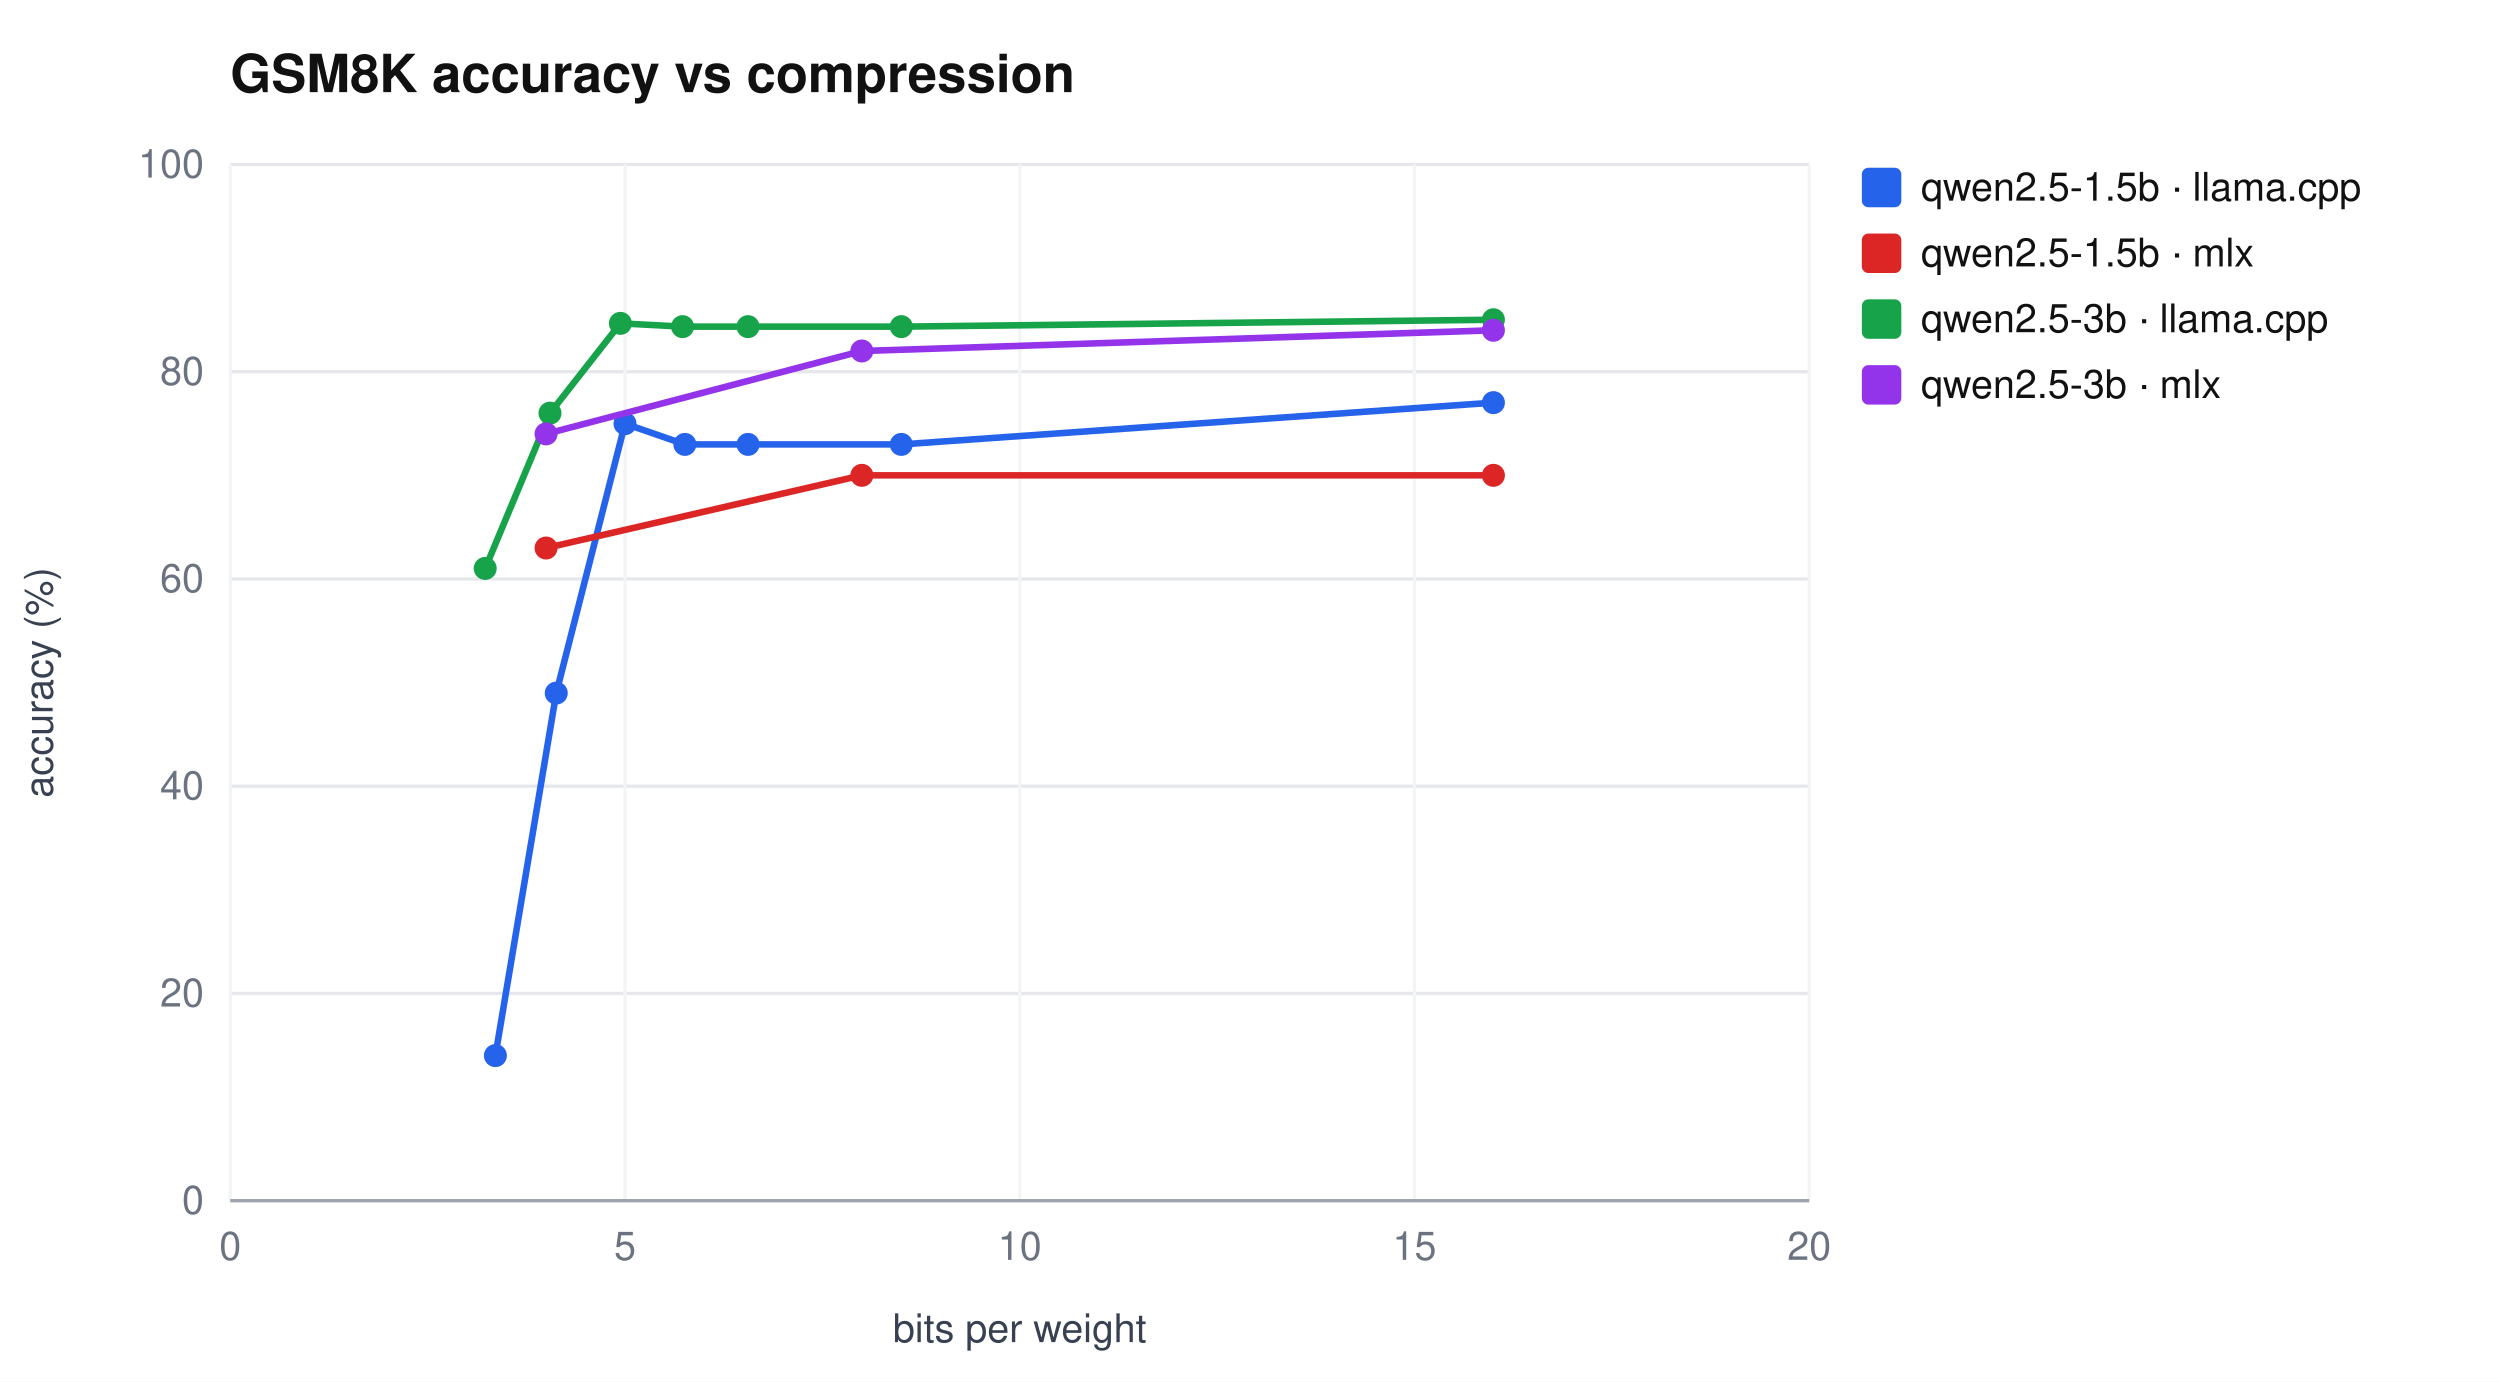
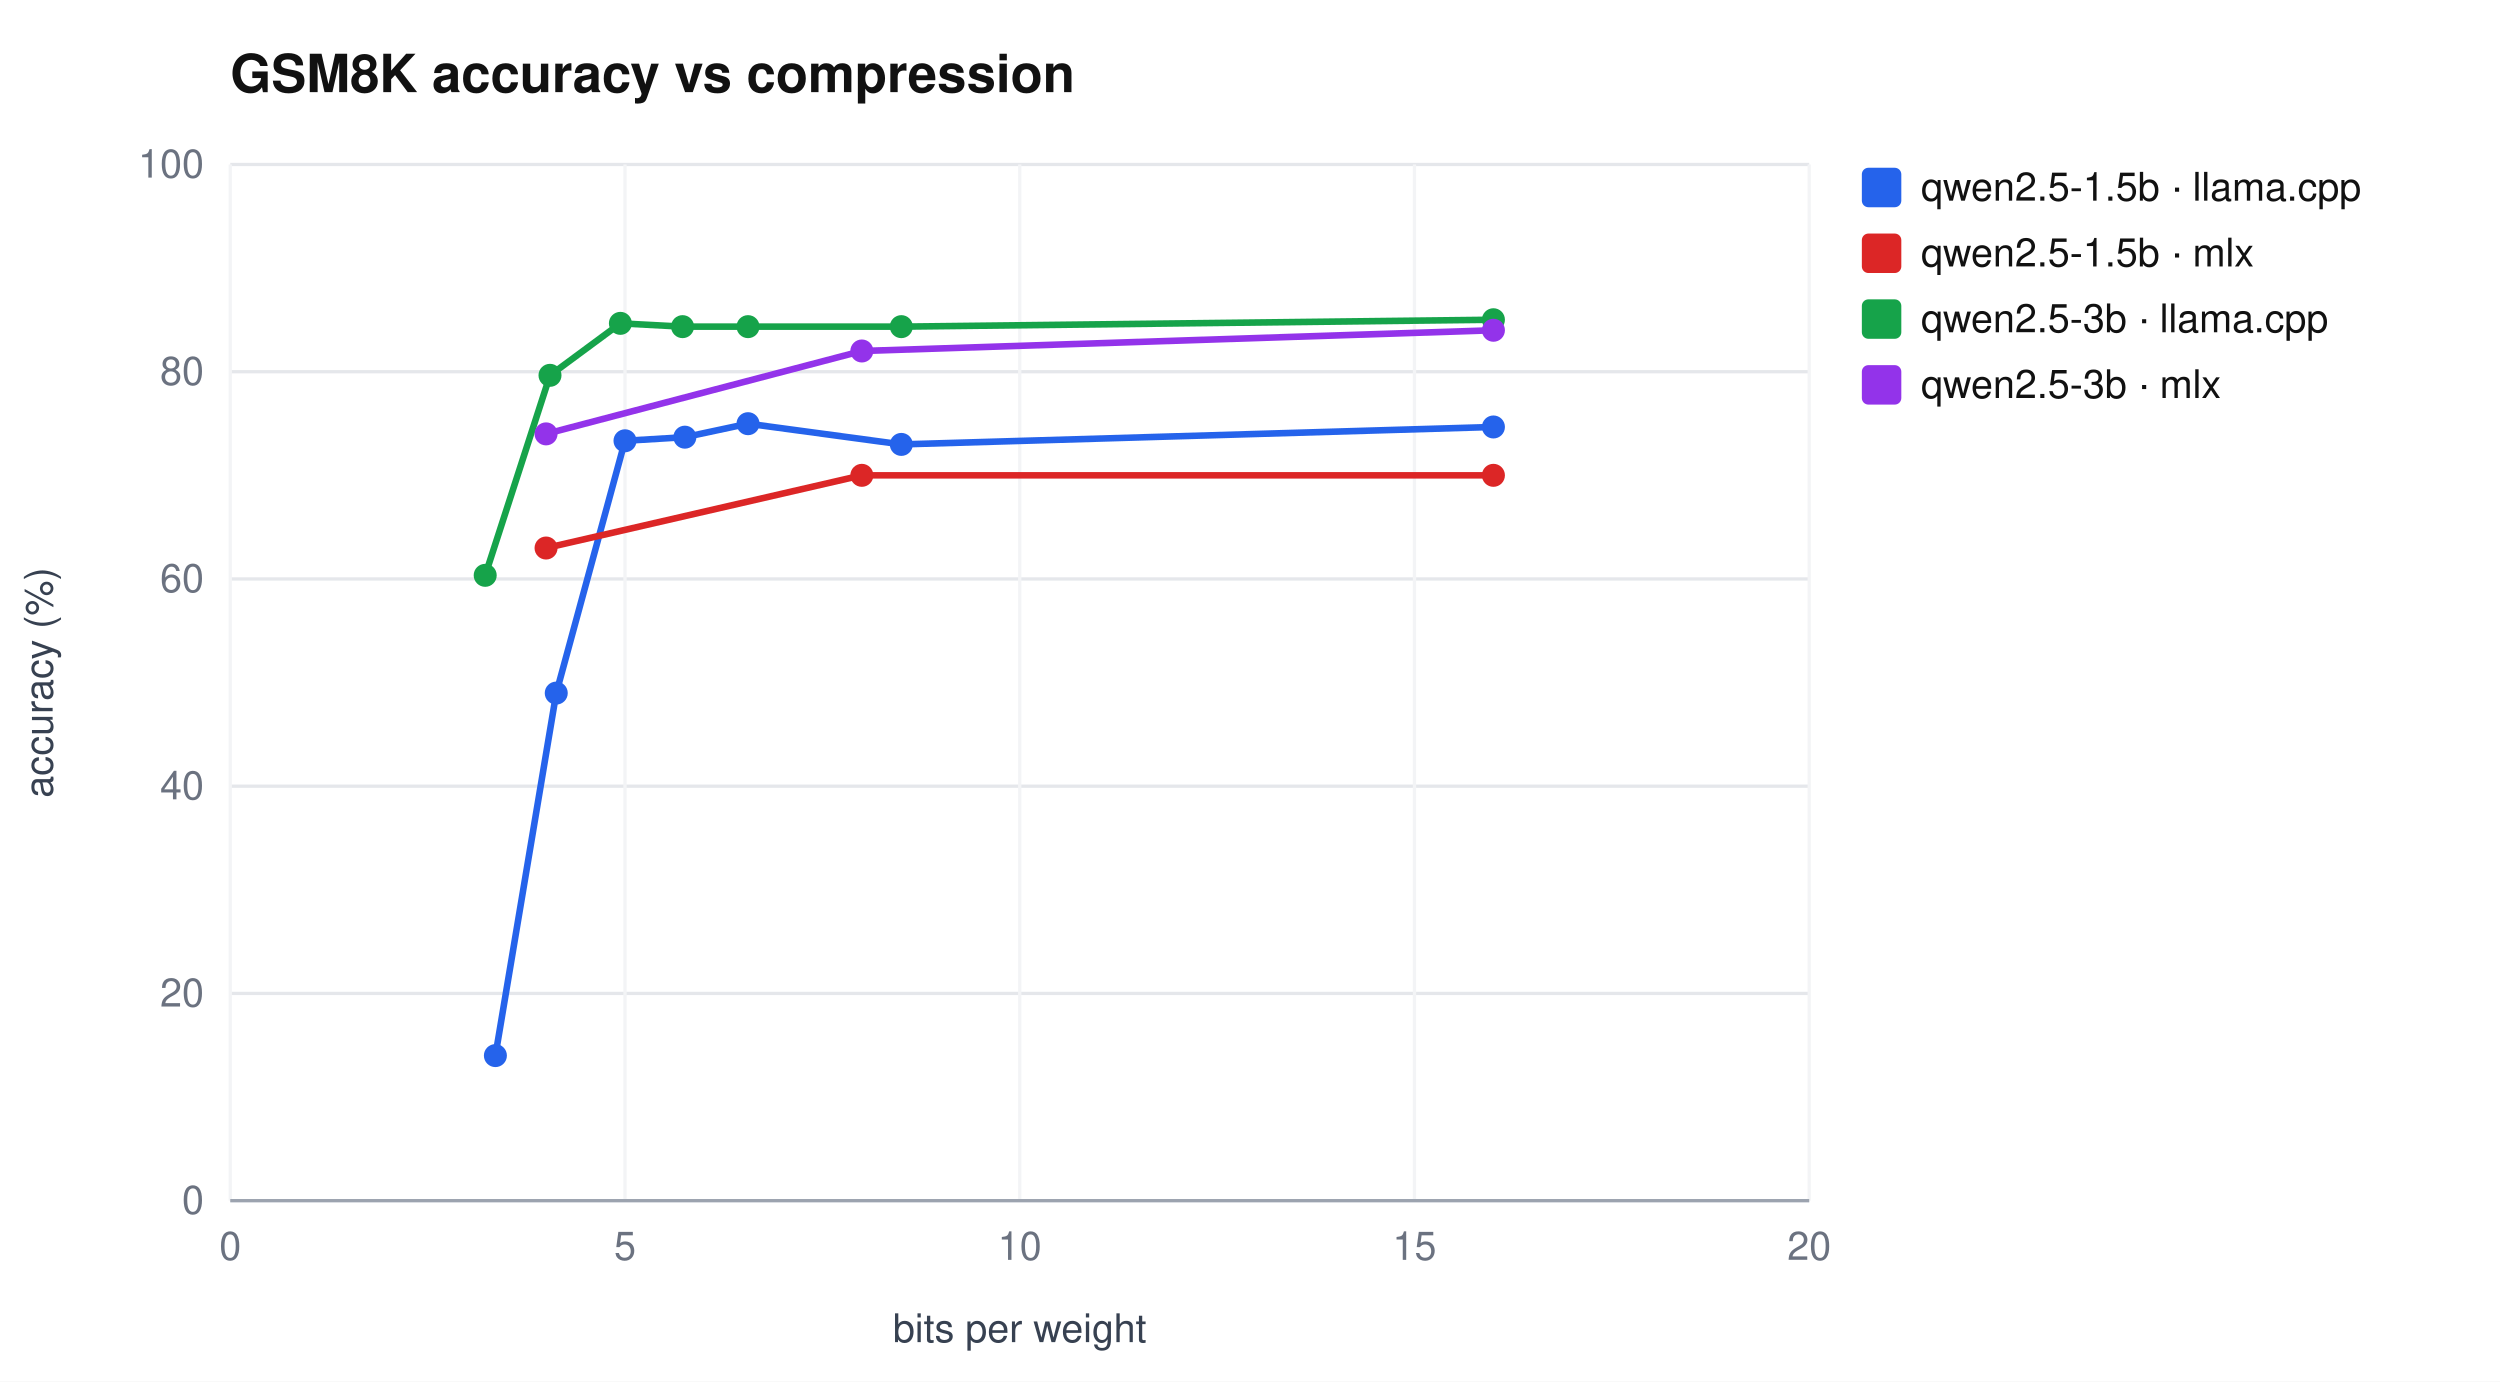
<svg xmlns="http://www.w3.org/2000/svg" viewBox="0 0 760 420" width="760" height="420" font-family="-apple-system, Helvetica, Arial, sans-serif" font-size="12">
  <rect width="760" height="420" fill="white" />
  <text x="70" y="28" font-size="16" font-weight="600" fill="#111">GSM8K accuracy vs compression</text>
  <line x1="70" x2="550" y1="365.0" y2="365.0" stroke="#e5e7eb" />
  <text x="62" y="369.0" text-anchor="end" fill="#6b7280">0</text>
  <line x1="70" x2="550" y1="302.0" y2="302.0" stroke="#e5e7eb" />
  <text x="62" y="306.0" text-anchor="end" fill="#6b7280">20</text>
  <line x1="70" x2="550" y1="239.0" y2="239.0" stroke="#e5e7eb" />
  <text x="62" y="243.0" text-anchor="end" fill="#6b7280">40</text>
  <line x1="70" x2="550" y1="176.0" y2="176.0" stroke="#e5e7eb" />
  <text x="62" y="180.0" text-anchor="end" fill="#6b7280">60</text>
  <line x1="70" x2="550" y1="113.0" y2="113.0" stroke="#e5e7eb" />
  <text x="62" y="117.0" text-anchor="end" fill="#6b7280">80</text>
  <line x1="70" x2="550" y1="50.0" y2="50.0" stroke="#e5e7eb" />
  <text x="62" y="54.0" text-anchor="end" fill="#6b7280">100</text>
  <line x1="70.0" x2="70.0" y1="50" y2="365" stroke="#f3f4f6" />
  <text x="70.0" y="383" text-anchor="middle" fill="#6b7280">0</text>
  <line x1="190.0" x2="190.0" y1="50" y2="365" stroke="#f3f4f6" />
  <text x="190.0" y="383" text-anchor="middle" fill="#6b7280">5</text>
  <line x1="310.0" x2="310.0" y1="50" y2="365" stroke="#f3f4f6" />
  <text x="310.0" y="383" text-anchor="middle" fill="#6b7280">10</text>
  <line x1="430.0" x2="430.0" y1="50" y2="365" stroke="#f3f4f6" />
  <text x="430.0" y="383" text-anchor="middle" fill="#6b7280">15</text>
  <line x1="550.0" x2="550.0" y1="50" y2="365" stroke="#f3f4f6" />
  <text x="550.0" y="383" text-anchor="middle" fill="#6b7280">20</text>
  <line x1="70" x2="550" y1="365" y2="365" stroke="#9ca3af" />
  <text x="310.0" y="408" text-anchor="middle" fill="#374151">bits per weight</text>
  <text x="16" y="207.5" text-anchor="middle" fill="#374151" transform="rotate(-90 16 207.5)">accuracy (%)</text>
-   <path d="M150.6,320.9 L169.1,210.7 L190.0,128.8 L208.2,135.1 L227.4,135.1 L274.0,135.1 L454.0,122.4" fill="none" stroke="#2563eb" stroke-width="2" stroke-linejoin="round" stroke-linecap="round" />
+   <path d="M150.6,320.9 L169.1,210.7 L190.0,134.0 L208.2,132.9 L227.4,128.8 L274.0,135.1 L454.0,129.8" fill="none" stroke="#2563eb" stroke-width="2" stroke-linejoin="round" stroke-linecap="round" />
  <circle cx="150.6" cy="320.9" r="3.5" fill="#2563eb" />
  <circle cx="169.1" cy="210.7" r="3.5" fill="#2563eb" />
-   <circle cx="190.0" cy="128.8" r="3.5" fill="#2563eb" />
-   <circle cx="208.2" cy="135.1" r="3.5" fill="#2563eb" />
-   <circle cx="227.4" cy="135.1" r="3.5" fill="#2563eb" />
+   <circle cx="190.0" cy="134.0" r="3.5" fill="#2563eb" />
+   <circle cx="208.2" cy="132.9" r="3.5" fill="#2563eb" />
+   <circle cx="227.4" cy="128.8" r="3.5" fill="#2563eb" />
  <circle cx="274.0" cy="135.1" r="3.5" fill="#2563eb" />
-   <circle cx="454.0" cy="122.4" r="3.5" fill="#2563eb" />
+   <circle cx="454.0" cy="129.8" r="3.5" fill="#2563eb" />
  <rect x="566" y="51" width="12" height="12" rx="2" fill="#2563eb" />
  <text x="584" y="61" fill="#111">qwen2.5-1.5b · llama.cpp</text>
  <path d="M166.0,166.6 L262.0,144.5 L454.0,144.5" fill="none" stroke="#dc2626" stroke-width="2" stroke-linejoin="round" stroke-linecap="round" />
  <circle cx="166.0" cy="166.6" r="3.5" fill="#dc2626" />
  <circle cx="262.0" cy="144.5" r="3.5" fill="#dc2626" />
  <circle cx="454.0" cy="144.5" r="3.5" fill="#dc2626" />
  <rect x="566" y="71" width="12" height="12" rx="2" fill="#dc2626" />
  <text x="584" y="81" fill="#111">qwen2.5-1.5b · mlx</text>
-   <path d="M147.5,172.8 L167.2,125.6 L188.6,98.3 L207.5,99.3 L227.4,99.3 L274.0,99.3 L454.0,97.2" fill="none" stroke="#16a34a" stroke-width="2" stroke-linejoin="round" stroke-linecap="round" />
-   <circle cx="147.5" cy="172.8" r="3.5" fill="#16a34a" />
-   <circle cx="167.2" cy="125.6" r="3.5" fill="#16a34a" />
+   <path d="M147.5,174.9 L167.2,114.1 L188.6,98.3 L207.5,99.3 L227.4,99.3 L274.0,99.3 L454.0,97.2" fill="none" stroke="#16a34a" stroke-width="2" stroke-linejoin="round" stroke-linecap="round" />
+   <circle cx="147.5" cy="174.9" r="3.5" fill="#16a34a" />
+   <circle cx="167.2" cy="114.1" r="3.5" fill="#16a34a" />
  <circle cx="188.6" cy="98.3" r="3.5" fill="#16a34a" />
  <circle cx="207.5" cy="99.3" r="3.5" fill="#16a34a" />
  <circle cx="227.4" cy="99.3" r="3.5" fill="#16a34a" />
  <circle cx="274.0" cy="99.3" r="3.5" fill="#16a34a" />
  <circle cx="454.0" cy="97.2" r="3.5" fill="#16a34a" />
  <rect x="566" y="91" width="12" height="12" rx="2" fill="#16a34a" />
  <text x="584" y="101" fill="#111">qwen2.5-3b · llama.cpp</text>
  <path d="M166.0,131.9 L262.0,106.7 L454.0,100.4" fill="none" stroke="#9333ea" stroke-width="2" stroke-linejoin="round" stroke-linecap="round" />
  <circle cx="166.0" cy="131.9" r="3.5" fill="#9333ea" />
  <circle cx="262.0" cy="106.7" r="3.5" fill="#9333ea" />
  <circle cx="454.0" cy="100.4" r="3.5" fill="#9333ea" />
  <rect x="566" y="111" width="12" height="12" rx="2" fill="#9333ea" />
  <text x="584" y="121" fill="#111">qwen2.5-3b · mlx</text>
</svg>
